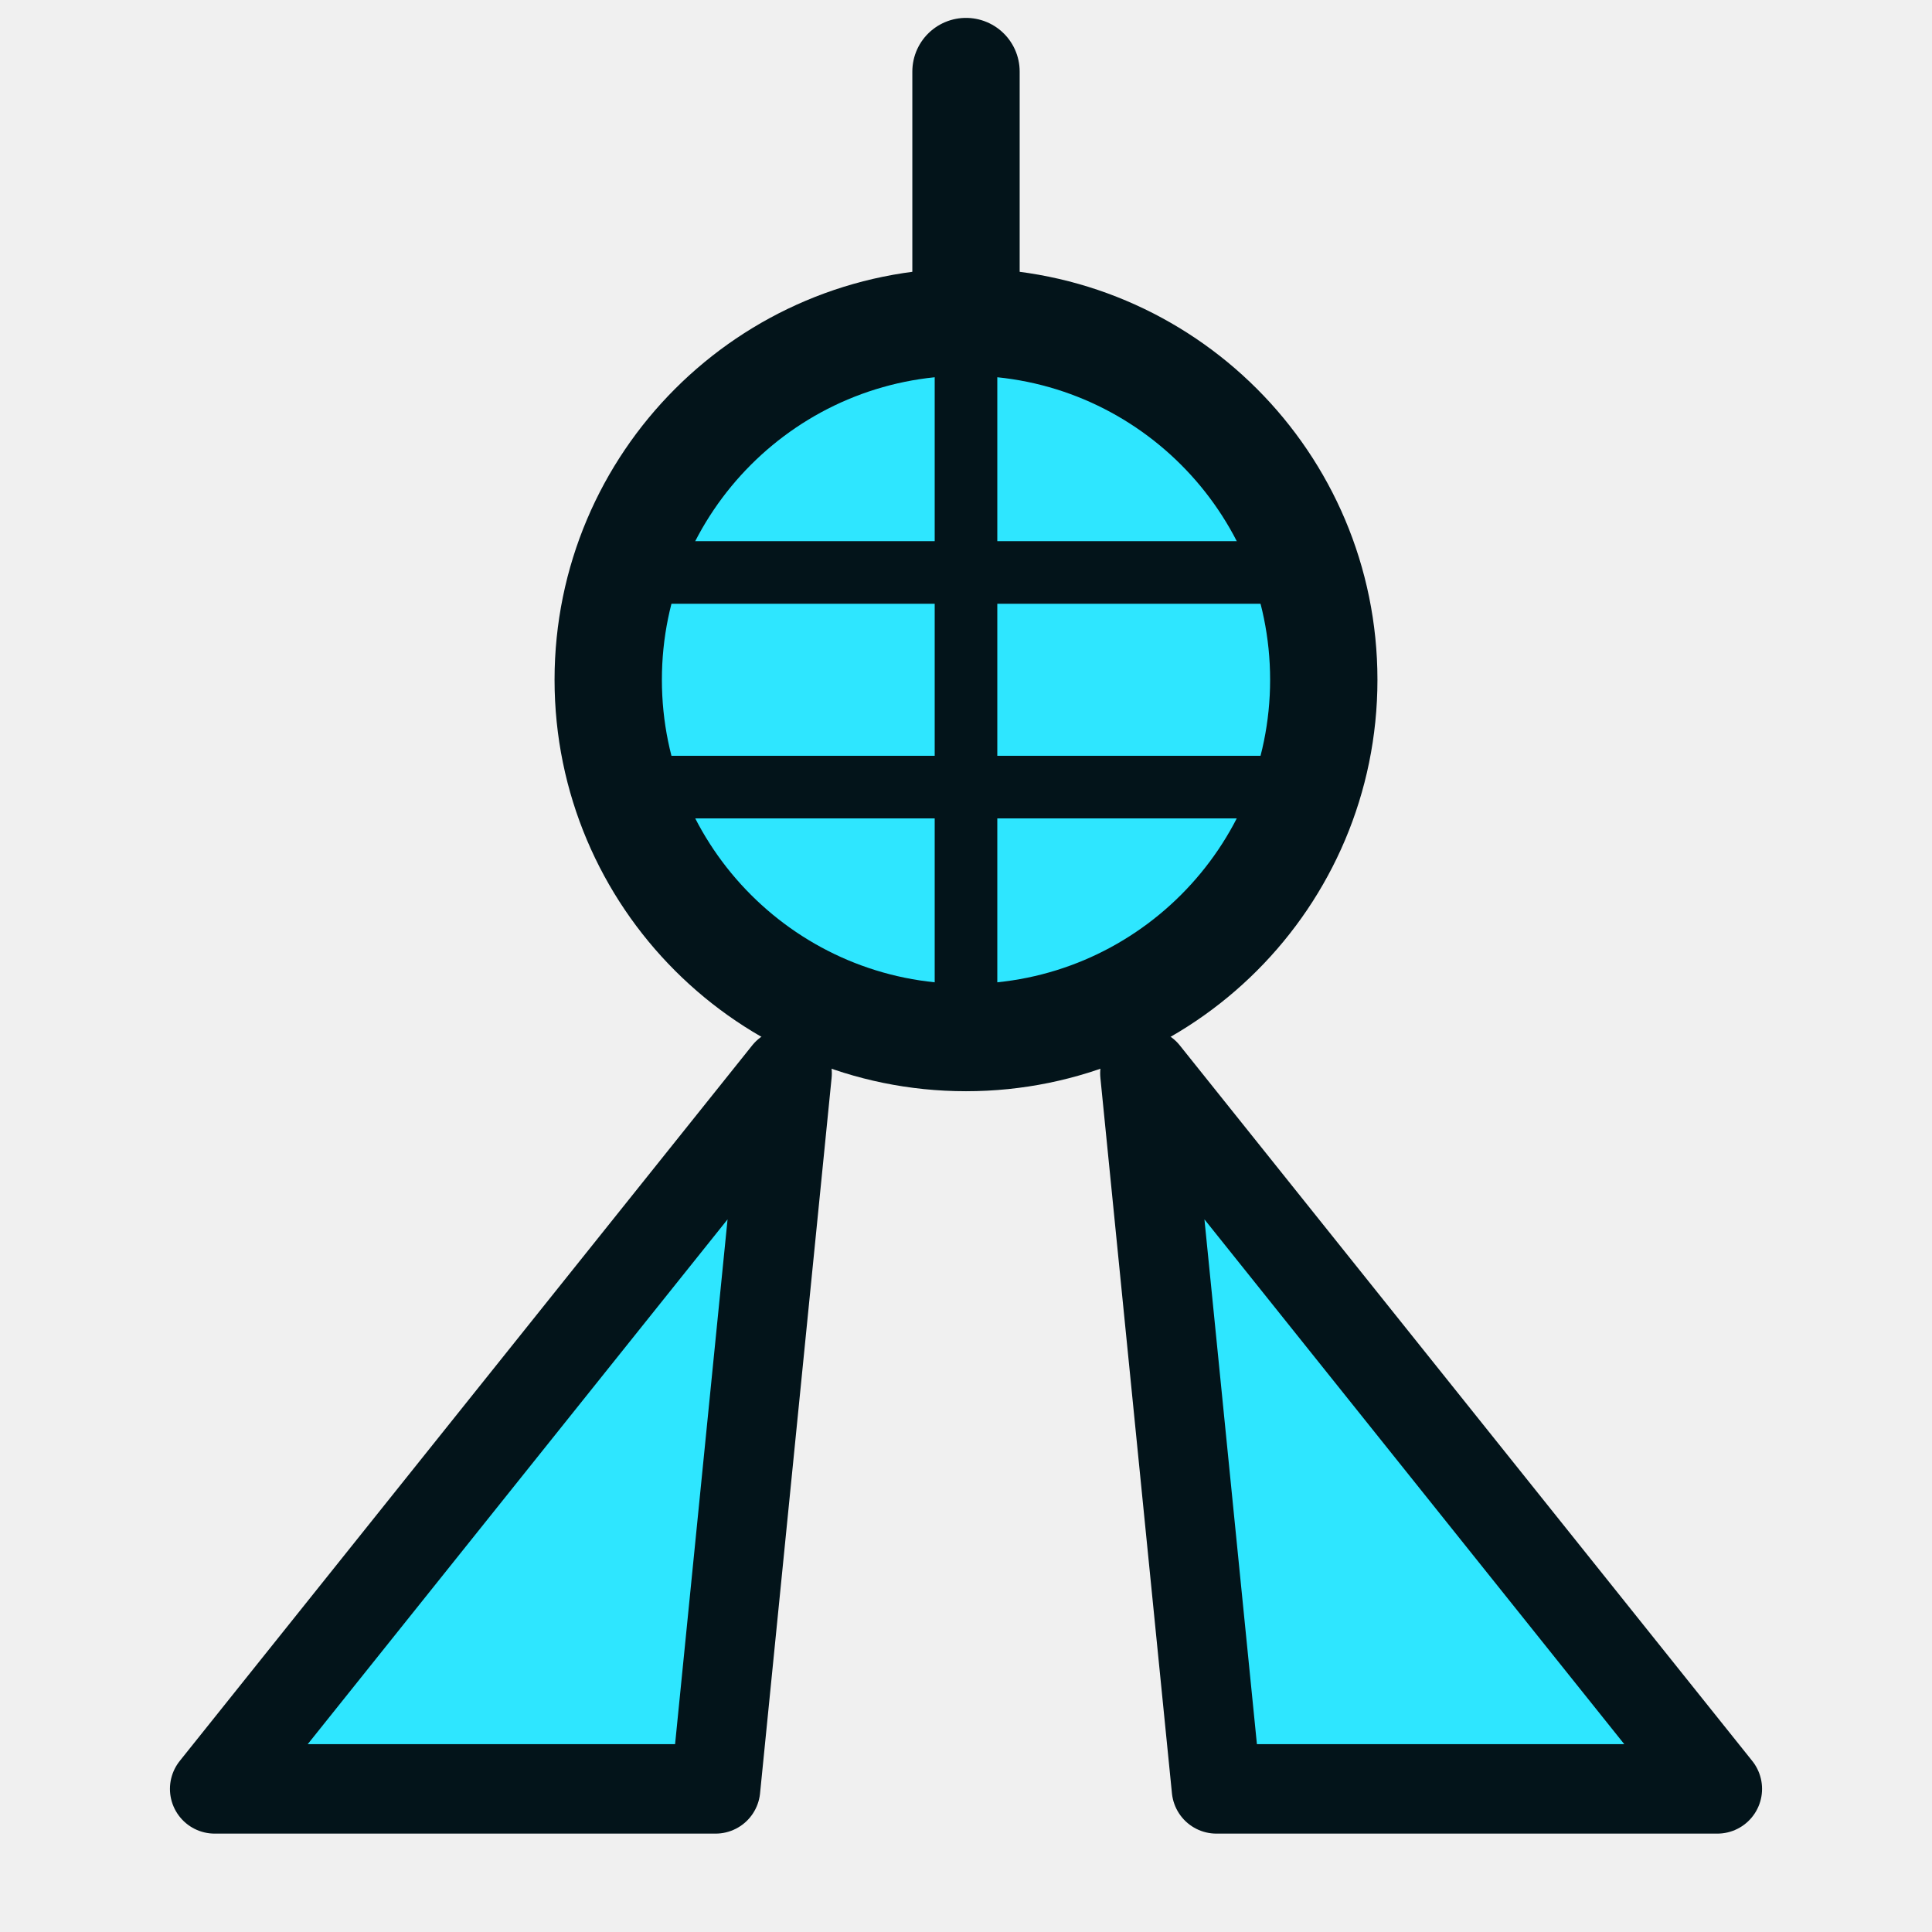
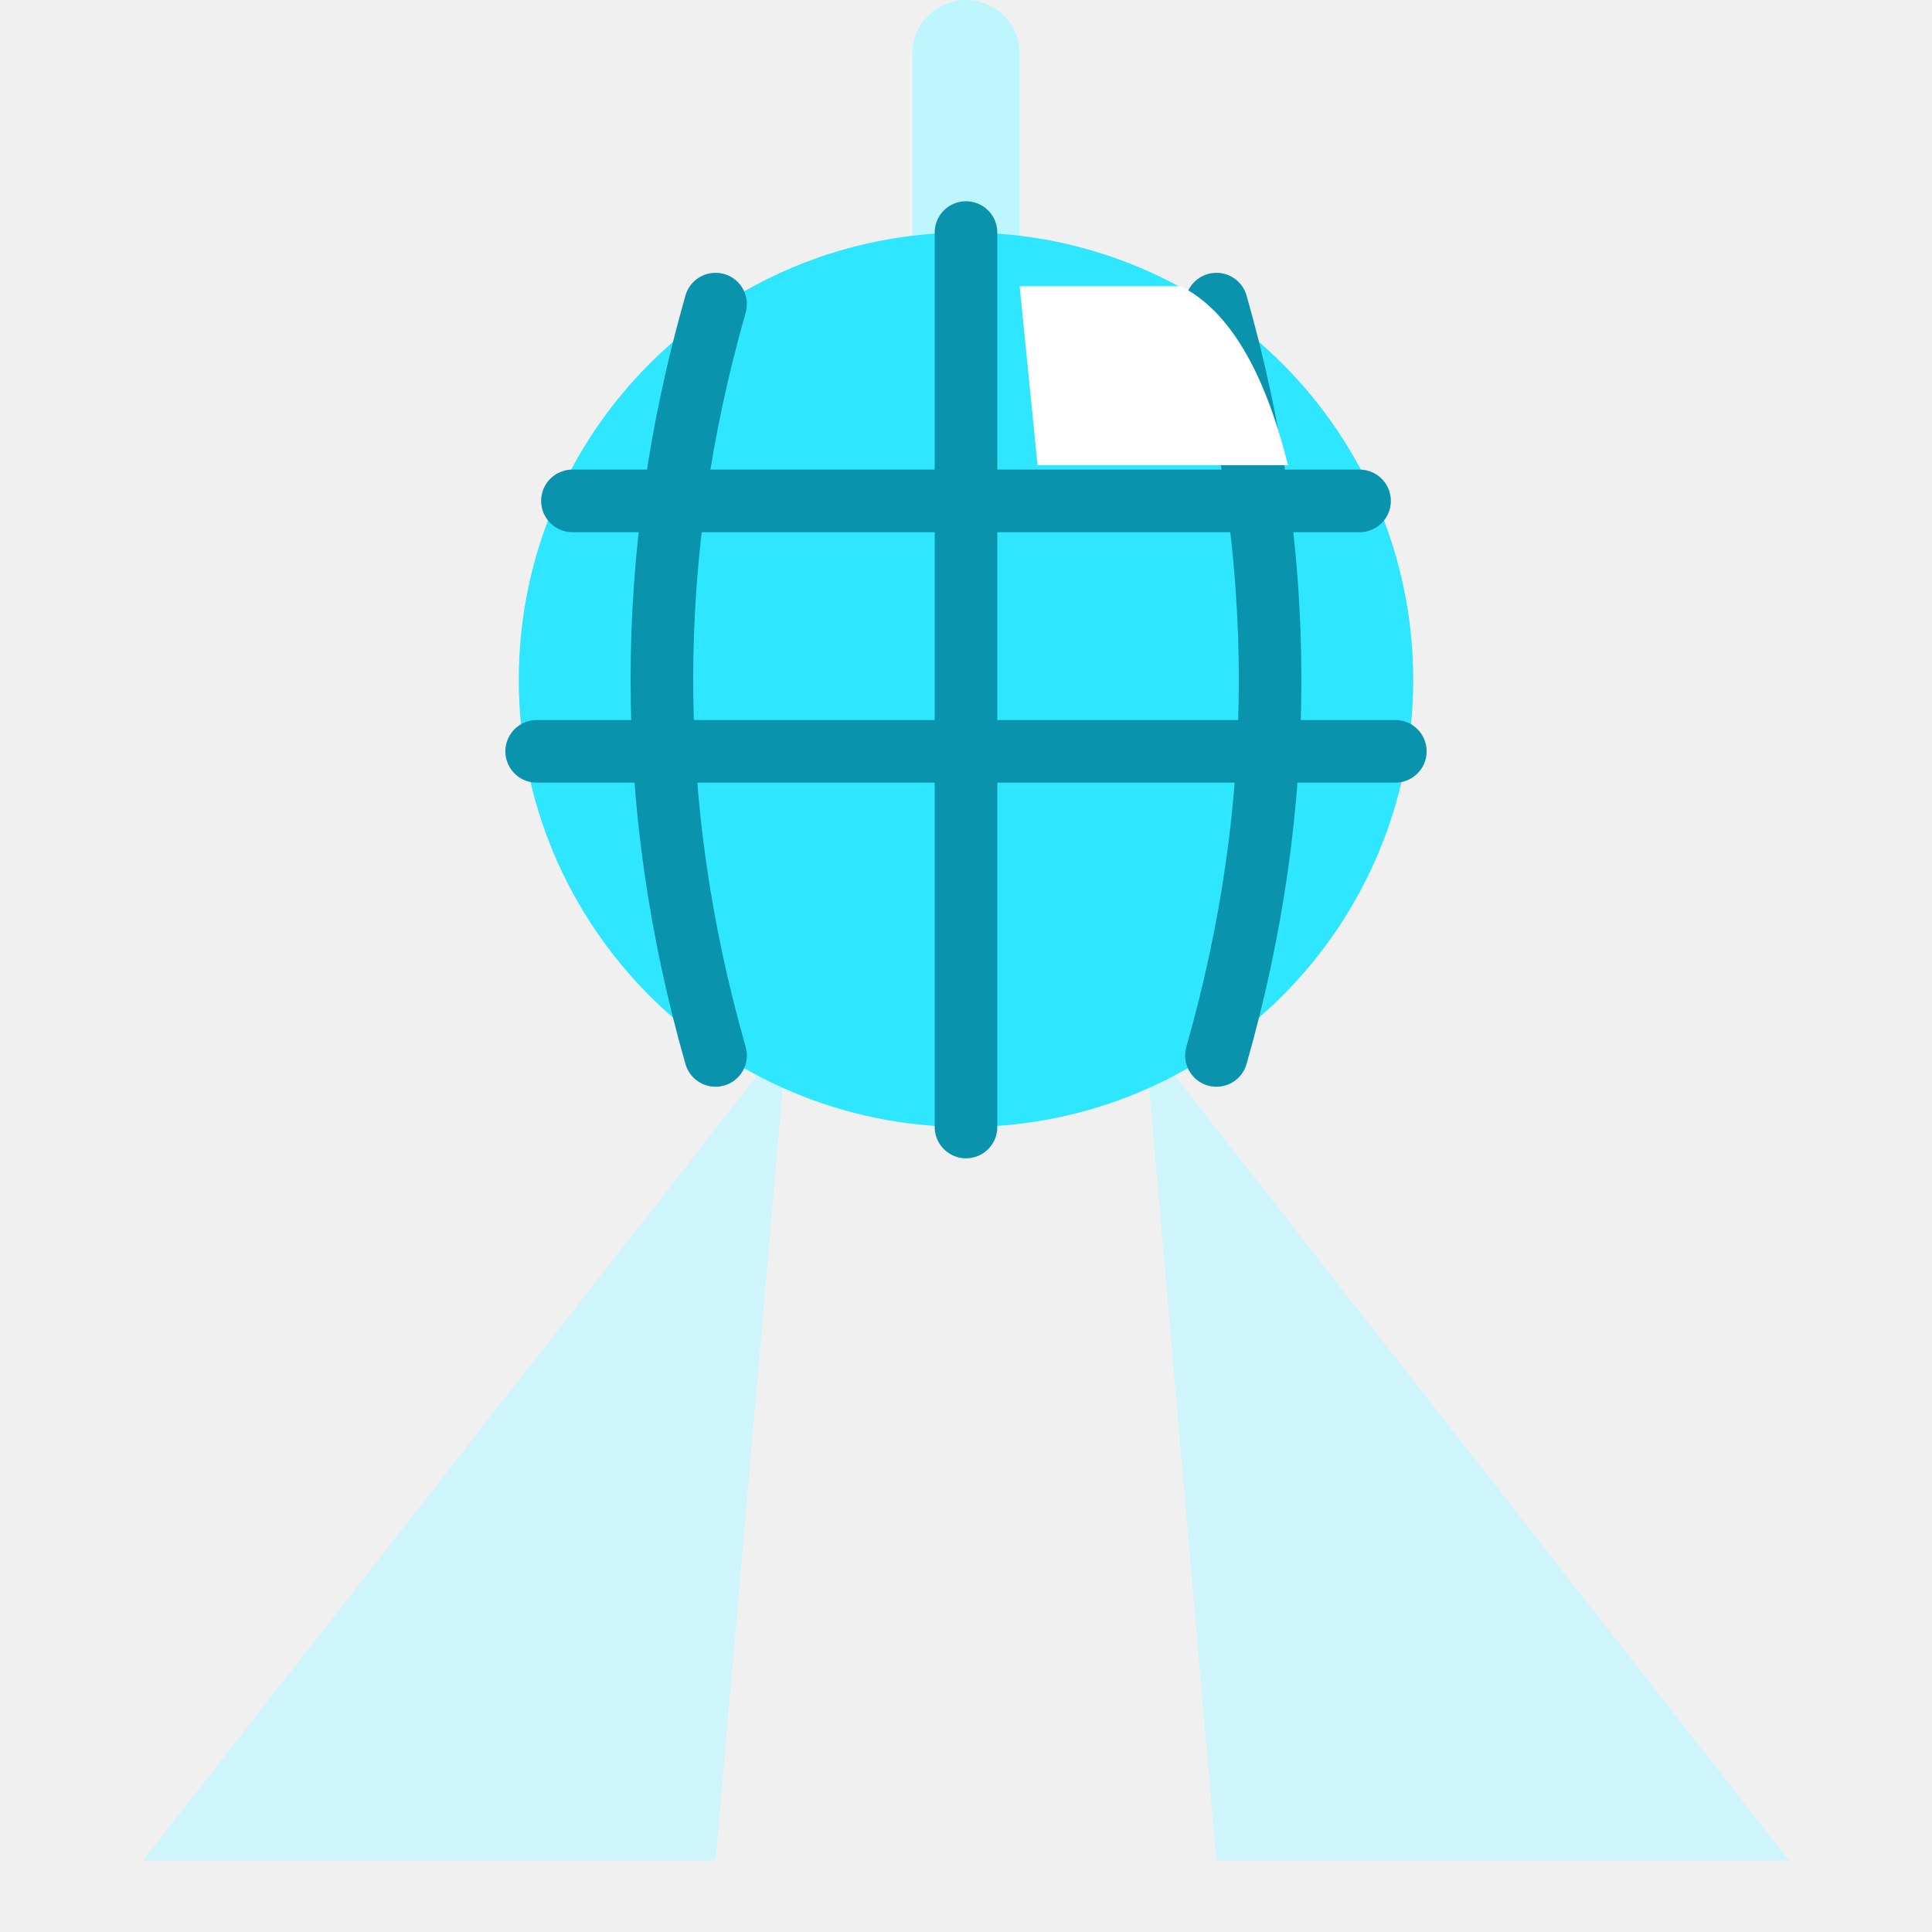
<svg xmlns="http://www.w3.org/2000/svg" viewBox="0 0 108 108" aria-hidden="true">
-   <path d="M54 4 V20" stroke="#03141a" stroke-width="6" stroke-linecap="round" />
-   <circle cx="54" cy="38" r="20" fill="#2ee6ff" stroke="#03141a" stroke-width="6" />
-   <path d="M36 32 H72 M34 44 H74 M54 20 V58" stroke="#03141a" stroke-width="3.5" stroke-linecap="round" />
-   <path d="M44 60 L12 100 H40 Z" fill="#2ee6ff" stroke="#03141a" stroke-width="5" stroke-linejoin="round" />
-   <path d="M64 60 L68 100 H96 Z" fill="#2ee6ff" stroke="#03141a" stroke-width="5" stroke-linejoin="round" />
+   <path d="M44 58 L8 104 H40 Z M64 58 L68 104 H100 Z" fill="#bdf6ff" opacity=".7" />
+   <rect x="51" y="0" width="6" height="16" rx="3" fill="#bdf6ff" />
+   <circle cx="54" cy="38" r="25" fill="#2ee6ff" />
+   <path d="M32 28 H76 M30 42 H78 M54 13 V63 M40 17 Q34 38 40 59 M68 17 Q74 38 68 59" fill="none" stroke="#0a93ad" stroke-width="3.5" stroke-linecap="round" />
+   <path d="M57 16 H66 Q70 18 72 26 H58 Z" fill="#fff" />
</svg>
